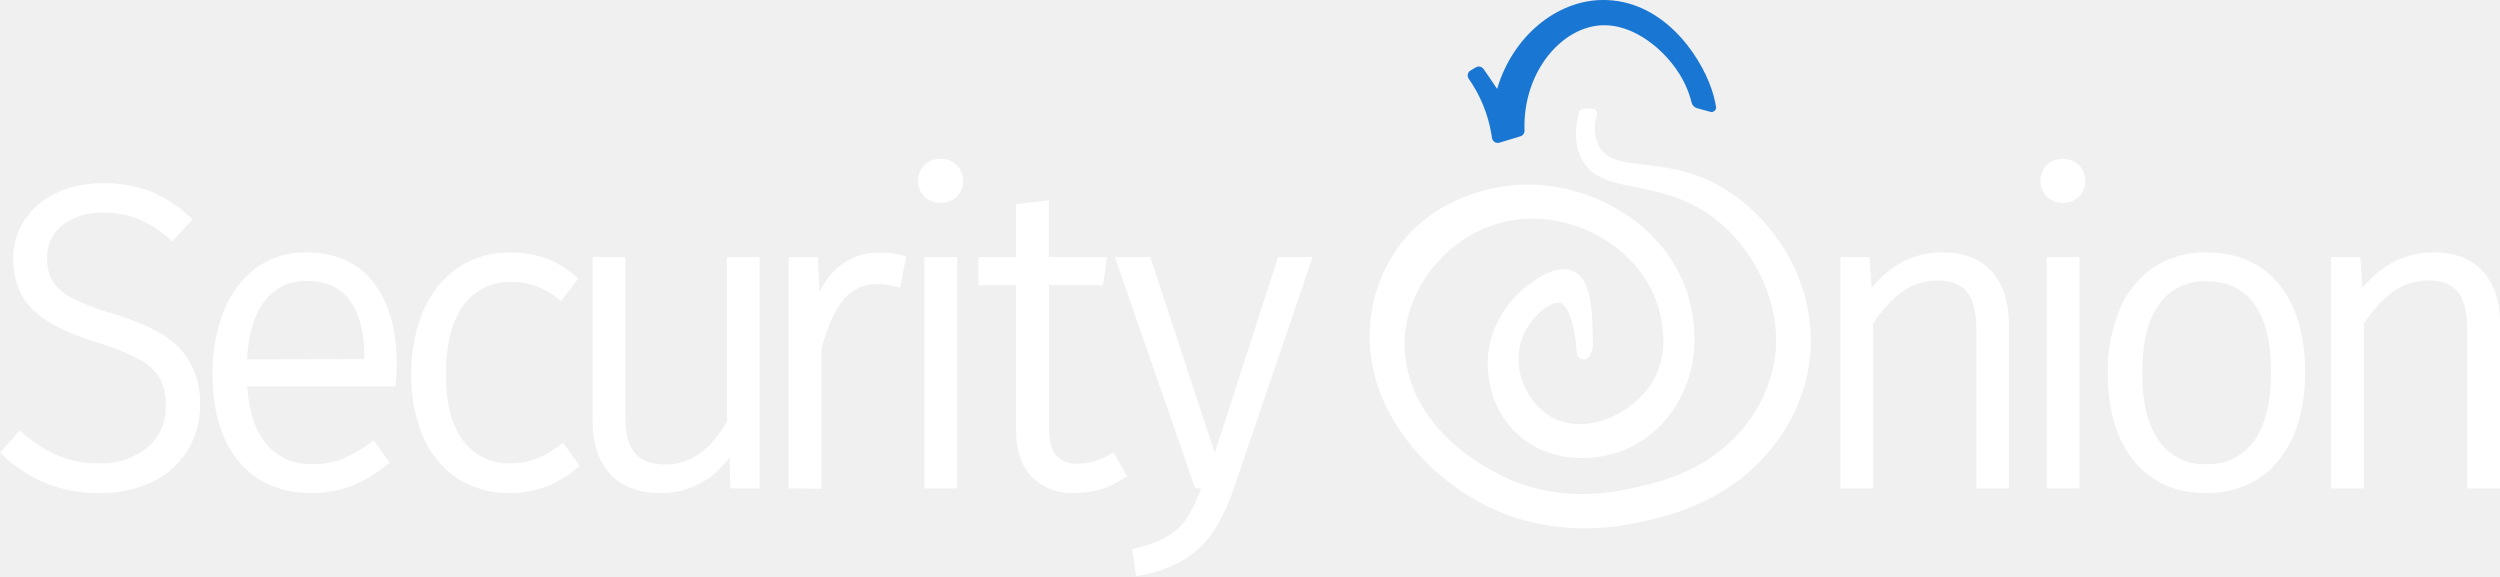
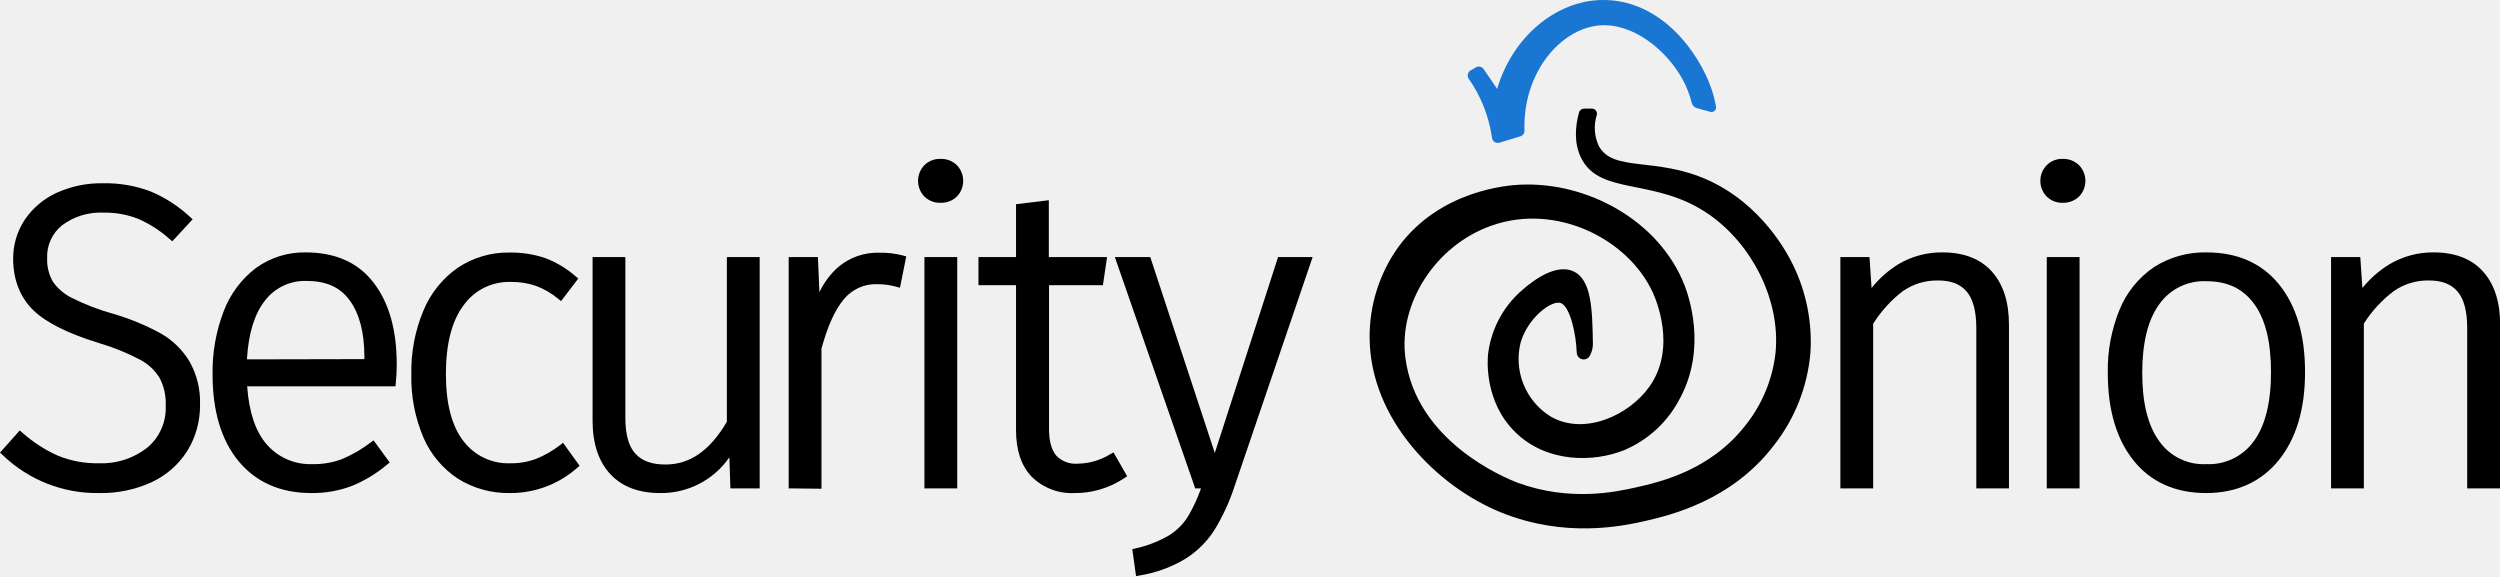
<svg xmlns="http://www.w3.org/2000/svg" viewBox="0 0 497.82 114.73">
  <defs>
-     <style>.cls-1{fill:#fff;}.cls-2{fill:#1976d2;}</style>
+     <style>.cls-1{fill:#000;}.cls-2{fill:#1976d2;}</style>
  </defs>
  <g id="Layer_1" data-name="Layer 1">
    <g id="Onion">
      <path id="Flesh" class="cls-1" d="M316.14,71.34a1.27,1.27,0,0,0,.44-.51,4.84,4.84,0,0,0,.61-2.39c-.12-6.79-.23-12.88-4-14.46-4.05-1.72-9.38,3.14-10.71,4.35a19.94,19.94,0,0,0-6.18,12.34c-.09,1-.75,9.34,5.46,15.41s15.46,6.06,21.73,3.53a22.25,22.25,0,0,0,11.12-10.45c5.31-10,1.61-20.31.85-22.3-5-12.9-19.38-20.75-32.85-20.08-2.17.11-15.82,1-24.17,12.42a30.6,30.6,0,0,0-5.71,18.16c.15,16.14,13.38,29.51,26.22,34.7,12.62,5.1,24,2.76,28.79,1.65s17.12-4,25.53-15.08a34.47,34.47,0,0,0,7.24-18.46,34.79,34.79,0,0,0-3.42-17.32c-1.11-2.3-6.16-12.09-17-17-10.41-4.68-18.84-1.52-21.72-6.77a8.51,8.51,0,0,1-.4-6.21A1,1,0,0,0,317,21.63l-1.59,0a1.07,1.07,0,0,0-1,.8c-.66,2.51-1.12,6,.51,9.17,3.86,7.44,14.76,3.67,25.45,11.14,8.29,5.79,14.14,16.69,13.21,27.29a28.06,28.06,0,0,1-6,14.65c-7,9-17,11.29-21.83,12.38-4,.9-13.18,2.87-23.53-.93-2.65-1-20.33-8.29-22.38-25C278.49,60.55,285.72,48.9,297,44.93c13-4.6,27.26,2.75,32.09,13.26.58,1.25,4.85,10.93-.59,18.72-4.05,5.79-13.07,9.94-19.77,6a13.48,13.48,0,0,1-5.94-14.67c1.42-5,6.37-8.72,8.13-7.84s2.94,6.14,3.05,9.85A1.39,1.39,0,0,0,316.14,71.34Z" />
      <path id="Stem" class="cls-2" d="M302.76,27.14l-4.17,1.27a1.16,1.16,0,0,1-1.49-.93l-.11-.72a27.06,27.06,0,0,0-4.53-11.09,1.14,1.14,0,0,1,.36-1.63l1.06-.63a1.16,1.16,0,0,1,1.53.32c.41.58.82,1.17,1.23,1.78l1.48,2.2C301.19,7.27,309.91.12,319,0c11.88-.16,19.38,10.67,21.78,17.63a23.22,23.22,0,0,1,.93,3.64.9.9,0,0,1-1.13,1l-2.66-.73a1.5,1.5,0,0,1-1.06-1.08,19.24,19.24,0,0,0-1.89-4.8c-3-5.44-9.67-11.21-16.55-10.59-7.74.7-15.22,9.46-14.85,20.91A1.14,1.14,0,0,1,302.76,27.14Z" />
    </g>
    <path class="cls-1" d="M393.54,97.25V65.34c0-3.36-.65-5.81-1.93-7.3s-3.13-2.19-5.68-2.19A11.9,11.9,0,0,0,378.87,58,24.7,24.7,0,0,0,373,64.47V97.25h-6.53V51.19h5.8l.41,6.16A20.91,20.91,0,0,1,378,52.62a16.87,16.87,0,0,1,8.83-2.36c4.24,0,7.55,1.29,9.82,3.83s3.39,6.08,3.39,10.57V97.25Z" />
    <path class="cls-1" d="M407.57,97.25V51.19h6.53V97.25Zm3.18-56.87a4.34,4.34,0,0,1-3.2-1.25,4.48,4.48,0,0,1,0-6.23,4.31,4.31,0,0,1,3.2-1.26A4.43,4.43,0,0,1,414,32.9a4.48,4.48,0,0,1,0,6.23A4.46,4.46,0,0,1,410.75,40.38Z" />
    <path class="cls-1" d="M439.31,98.18c-6.12,0-11-2.17-14.44-6.46s-5.15-10.11-5.15-17.46a31.71,31.71,0,0,1,2.36-12.64,18.9,18.9,0,0,1,6.84-8.43,18.64,18.64,0,0,1,10.47-2.93c6.12,0,11,2.14,14.43,6.37S459,66.68,459,74.09s-1.77,13.26-5.24,17.55S445.37,98.18,439.31,98.18ZM439.39,56A10.89,10.89,0,0,0,430,60.54c-2.27,3.08-3.42,7.69-3.42,13.72S427.73,84.82,430,87.9a10.77,10.77,0,0,0,9.34,4.52,11,11,0,0,0,9.43-4.53c2.29-3.07,3.45-7.72,3.45-13.8s-1.13-10.54-3.37-13.59S443.52,56,439.39,56Z" />
    <path class="cls-1" d="M491.29,97.25V65.34c0-3.36-.65-5.81-1.93-7.3s-3.13-2.19-5.68-2.19A11.9,11.9,0,0,0,476.62,58a24.69,24.69,0,0,0-5.91,6.43V97.25h-6.53V51.19H470l.42,6.16a20.91,20.91,0,0,1,5.39-4.73,16.87,16.87,0,0,1,8.83-2.36c4.24,0,7.55,1.29,9.82,3.83s3.39,6.08,3.39,10.57V97.25Z" />
    <path class="cls-1" d="M19.73,98.18A27,27,0,0,1,.57,90.65L0,90.12l3.93-4.4.6.51a27.63,27.63,0,0,0,7,4.51,20.39,20.39,0,0,0,8.1,1.51,14.69,14.69,0,0,0,9.72-3.13A10.3,10.3,0,0,0,33,80.72a10.93,10.93,0,0,0-1.21-5.46,10.15,10.15,0,0,0-3.95-3.66,44.43,44.43,0,0,0-8.14-3.29c-6-1.84-10.42-4-13-6.47s-4.08-6-4.08-10.27a13.86,13.86,0,0,1,2.3-7.8,15.37,15.37,0,0,1,6.36-5.38,21.53,21.53,0,0,1,9.23-1.9A25.42,25.42,0,0,1,30,38.12a26.75,26.75,0,0,1,7.76,5l.6.55-4.05,4.38-.58-.49a23.53,23.53,0,0,0-6.25-4,18.08,18.08,0,0,0-6.83-1.22,12.81,12.81,0,0,0-8.26,2.5,7.93,7.93,0,0,0-3,6.56,8.76,8.76,0,0,0,1.11,4.64,10,10,0,0,0,3.82,3.29,45.54,45.54,0,0,0,8.1,3.12,47.72,47.72,0,0,1,9.51,3.9A15.76,15.76,0,0,1,37.75,72a16.31,16.31,0,0,1,2.08,8.57,17.11,17.11,0,0,1-2.51,9.18A16.8,16.8,0,0,1,30.24,96,24,24,0,0,1,19.73,98.18Z" />
    <path class="cls-1" d="M62,98.18c-6.11,0-11-2.13-14.47-6.32s-5.2-10-5.2-17.26a33.48,33.48,0,0,1,2.23-12.67A19.52,19.52,0,0,1,51,53.34a16.36,16.36,0,0,1,9.86-3.08c5.9,0,10.46,2,13.55,6.05S79,65.73,79,72.56a35.69,35.69,0,0,1-.18,3.65l-.07.72H49.22c.36,5.15,1.66,9,3.88,11.55a11.45,11.45,0,0,0,9.13,3.94,15.86,15.86,0,0,0,5.87-1,26.08,26.08,0,0,0,5.64-3.26l.65-.47,3.21,4.4-.58.48a26.38,26.38,0,0,1-7,4.21A22,22,0,0,1,62,98.18ZM72.56,71.51V71c0-4.79-1-8.56-2.94-11.21S64.88,55.94,61,55.94a10,10,0,0,0-8.3,4c-2,2.55-3.23,6.45-3.53,11.62Z" />
    <path class="cls-1" d="M101.58,98.18a19,19,0,0,1-10.37-2.84,18.68,18.68,0,0,1-6.89-8.21,30.41,30.41,0,0,1-2.41-12.61,31.29,31.29,0,0,1,2.41-12.69,19.53,19.53,0,0,1,6.87-8.54,18,18,0,0,1,10.31-3,21.28,21.28,0,0,1,7.07,1.1,19.8,19.8,0,0,1,6,3.59l.58.49-3.43,4.49-.64-.52a15.16,15.16,0,0,0-4.32-2.5,14.81,14.81,0,0,0-5-.8,11.12,11.12,0,0,0-9.39,4.57c-2.37,3.1-3.58,7.73-3.58,13.75S90,84.92,92.31,87.87a11.2,11.2,0,0,0,9.36,4.38,14,14,0,0,0,5.11-.89,19.71,19.71,0,0,0,4.69-2.69l.65-.5,3.29,4.58-.56.48A20,20,0,0,1,101.58,98.18Z" />
    <path class="cls-1" d="M131.42,98.18c-4.24,0-7.57-1.27-9.9-3.78S118,88.33,118,83.78V51.19h6.53V83.27c0,3.24.66,5.62,2,7.08s3.3,2.15,6,2.15c4.85,0,8.84-2.78,12.21-8.51V51.19h6.53V97.25h-5.83l-.2-6.19A16.48,16.48,0,0,1,131.42,98.18Z" />
    <path class="cls-1" d="M157.05,97.25V51.19h5.82l.3,7a15.61,15.61,0,0,1,3.72-5,12.17,12.17,0,0,1,8.22-2.87,17.19,17.19,0,0,1,4.64.54l.71.2-1.25,6.24-.83-.23a14,14,0,0,0-3.7-.48,8.2,8.2,0,0,0-6.65,3c-1.75,2.07-3.24,5.38-4.45,9.83v27.9Z" />
    <path class="cls-1" d="M184.08,97.25V51.19h6.53V97.25Zm3.18-56.87a4.36,4.36,0,0,1-3.2-1.25,4.51,4.51,0,0,1,0-6.23,4.33,4.33,0,0,1,3.2-1.26,4.45,4.45,0,0,1,3.29,1.26,4.51,4.51,0,0,1,0,6.23A4.49,4.49,0,0,1,187.26,40.38Z" />
    <path class="cls-1" d="M214,98.18a11.36,11.36,0,0,1-8.57-3.26c-2.07-2.16-3.11-5.27-3.11-9.27V56.79h-7.48v-5.6h7.48V40.66l6.53-.79V51.19h11.6l-.83,5.6H208.89V85.4c0,2.4.48,4.18,1.42,5.3a5.3,5.3,0,0,0,4.32,1.63,12.75,12.75,0,0,0,6.4-1.85l.7-.4,2.72,4.75-.62.41A17.5,17.5,0,0,1,214,98.18Z" />
    <path class="cls-1" d="M225.47,109.36l.7-.17a23.19,23.19,0,0,0,6.68-2.62,11.79,11.79,0,0,0,3.75-3.79,32.23,32.23,0,0,0,2.56-5.53H238L222,51.19h7.05l12.85,39,12.6-39h6.88L245.82,96.87a41,41,0,0,1-4,8.68,18.64,18.64,0,0,1-5.77,5.72,25.54,25.54,0,0,1-9,3.3l-.83.16Z" />
  </g>
</svg>
